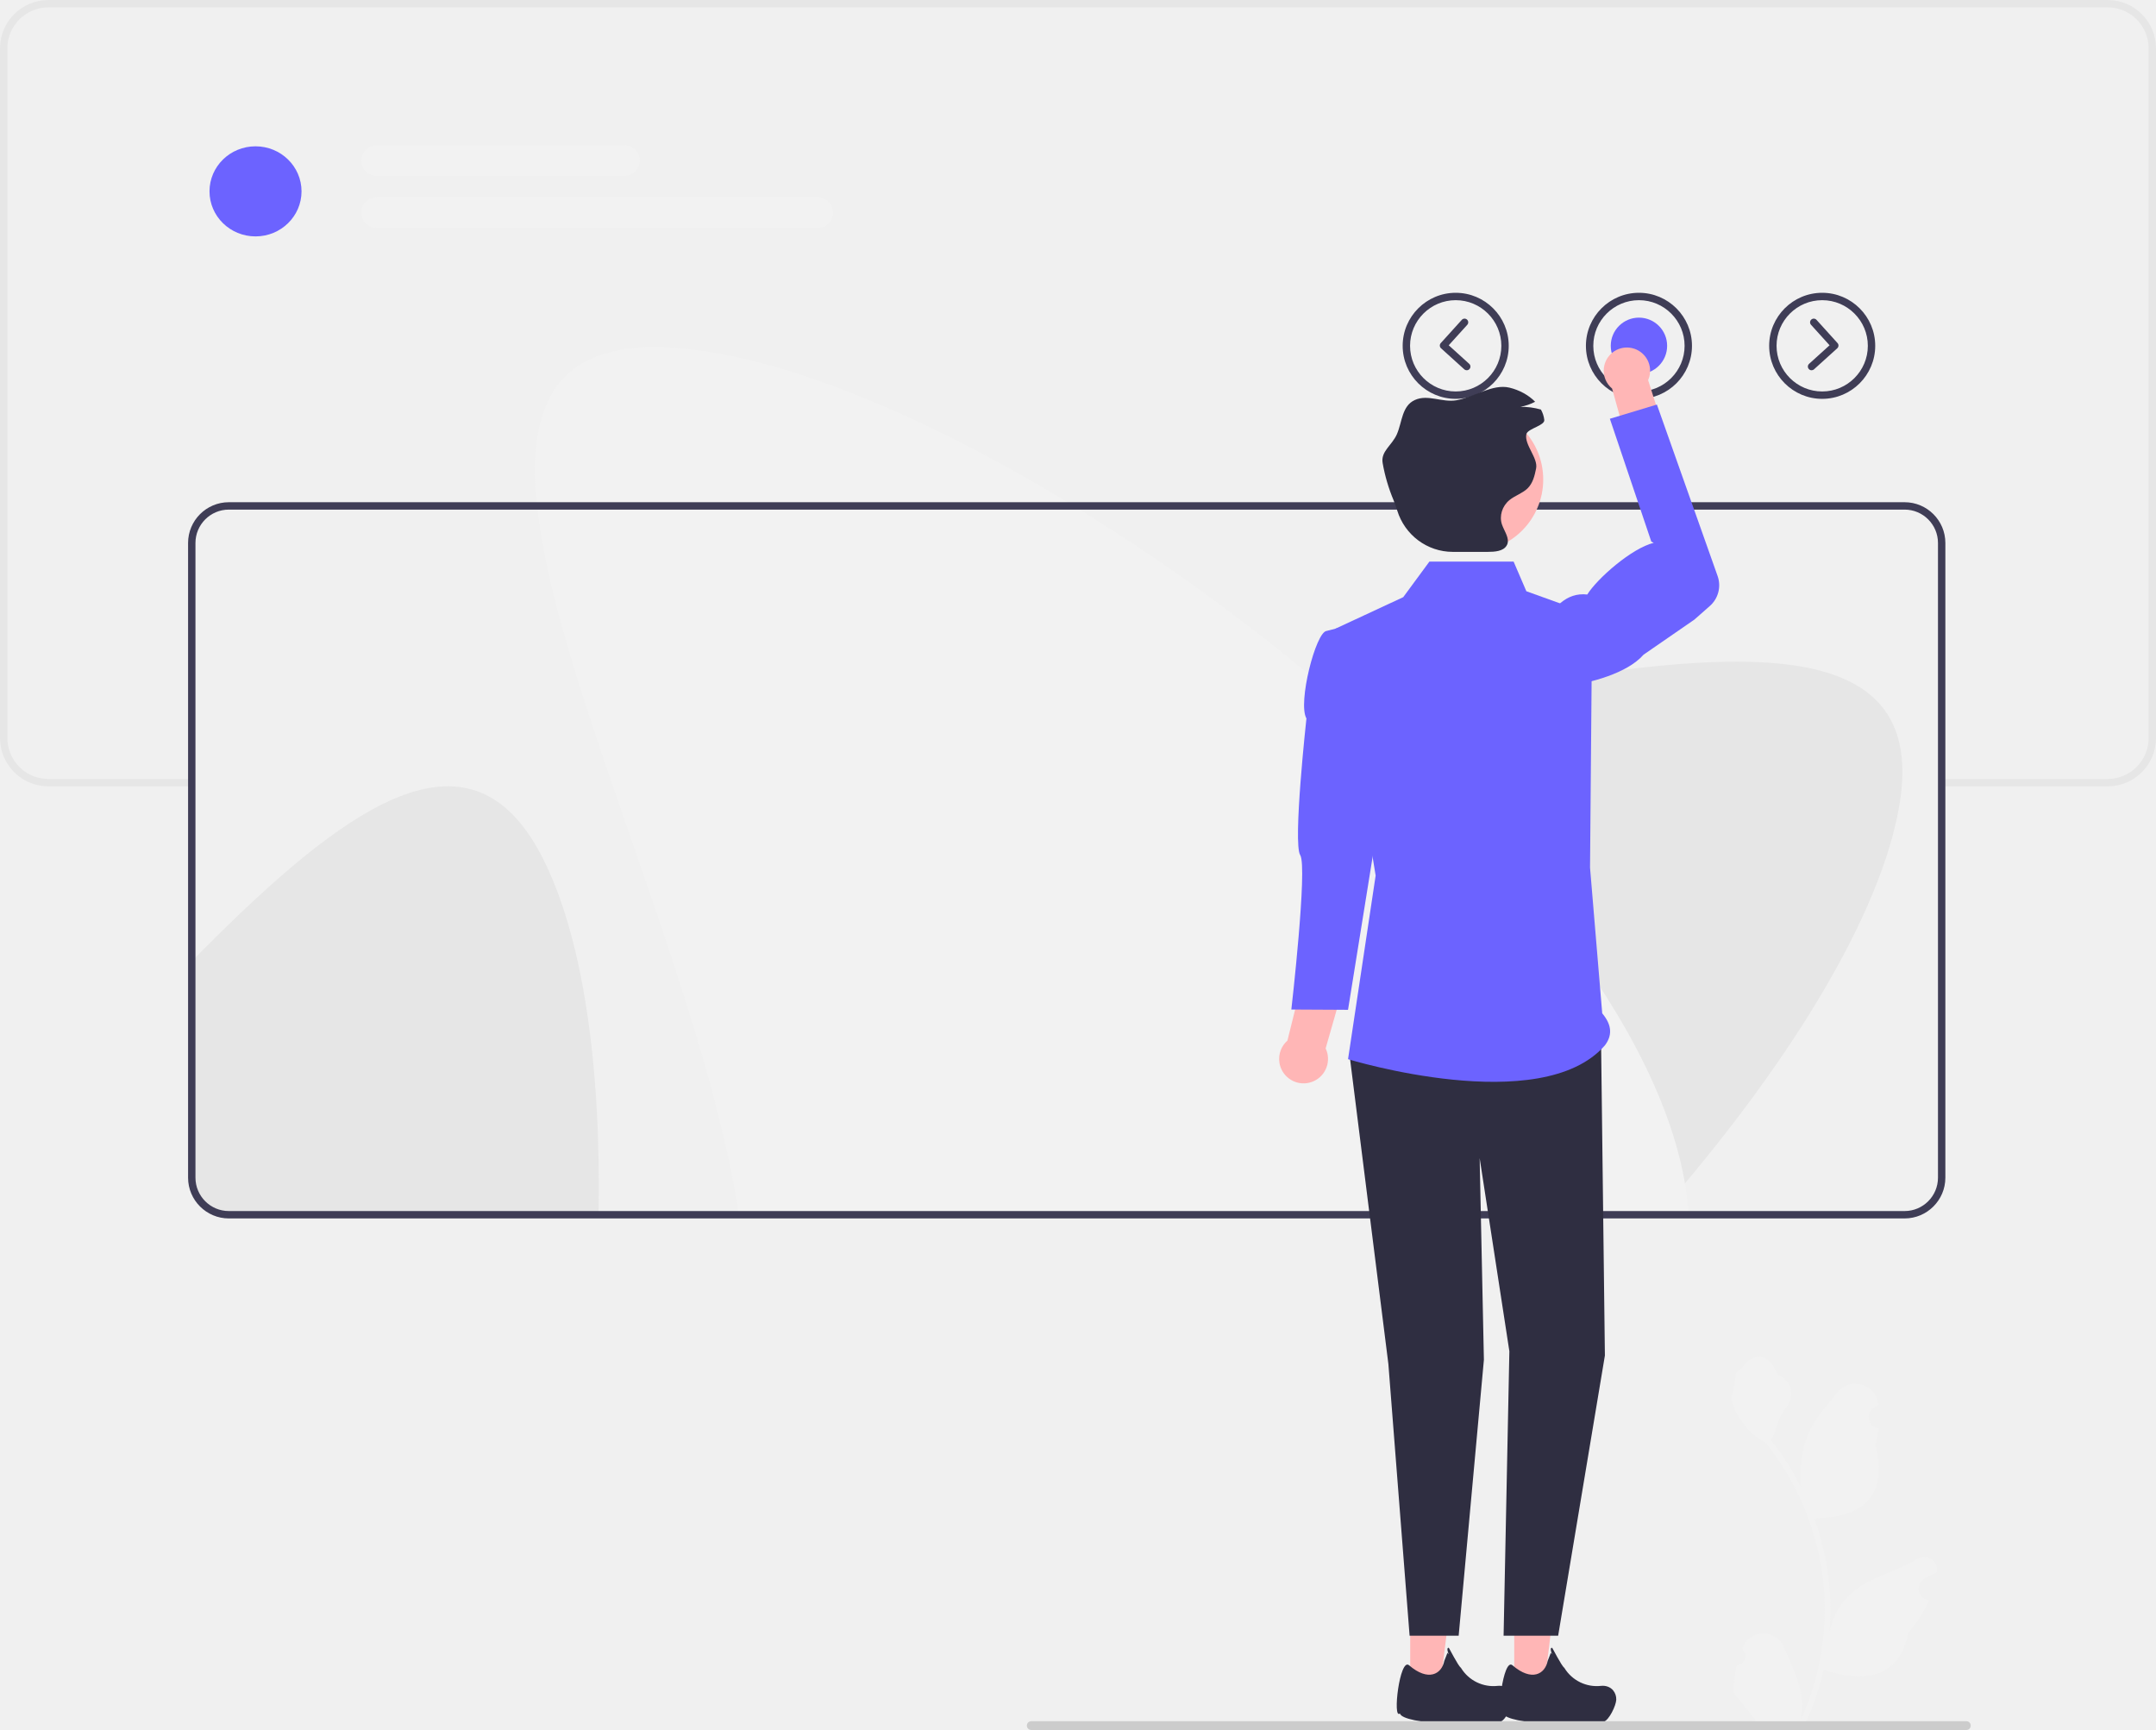
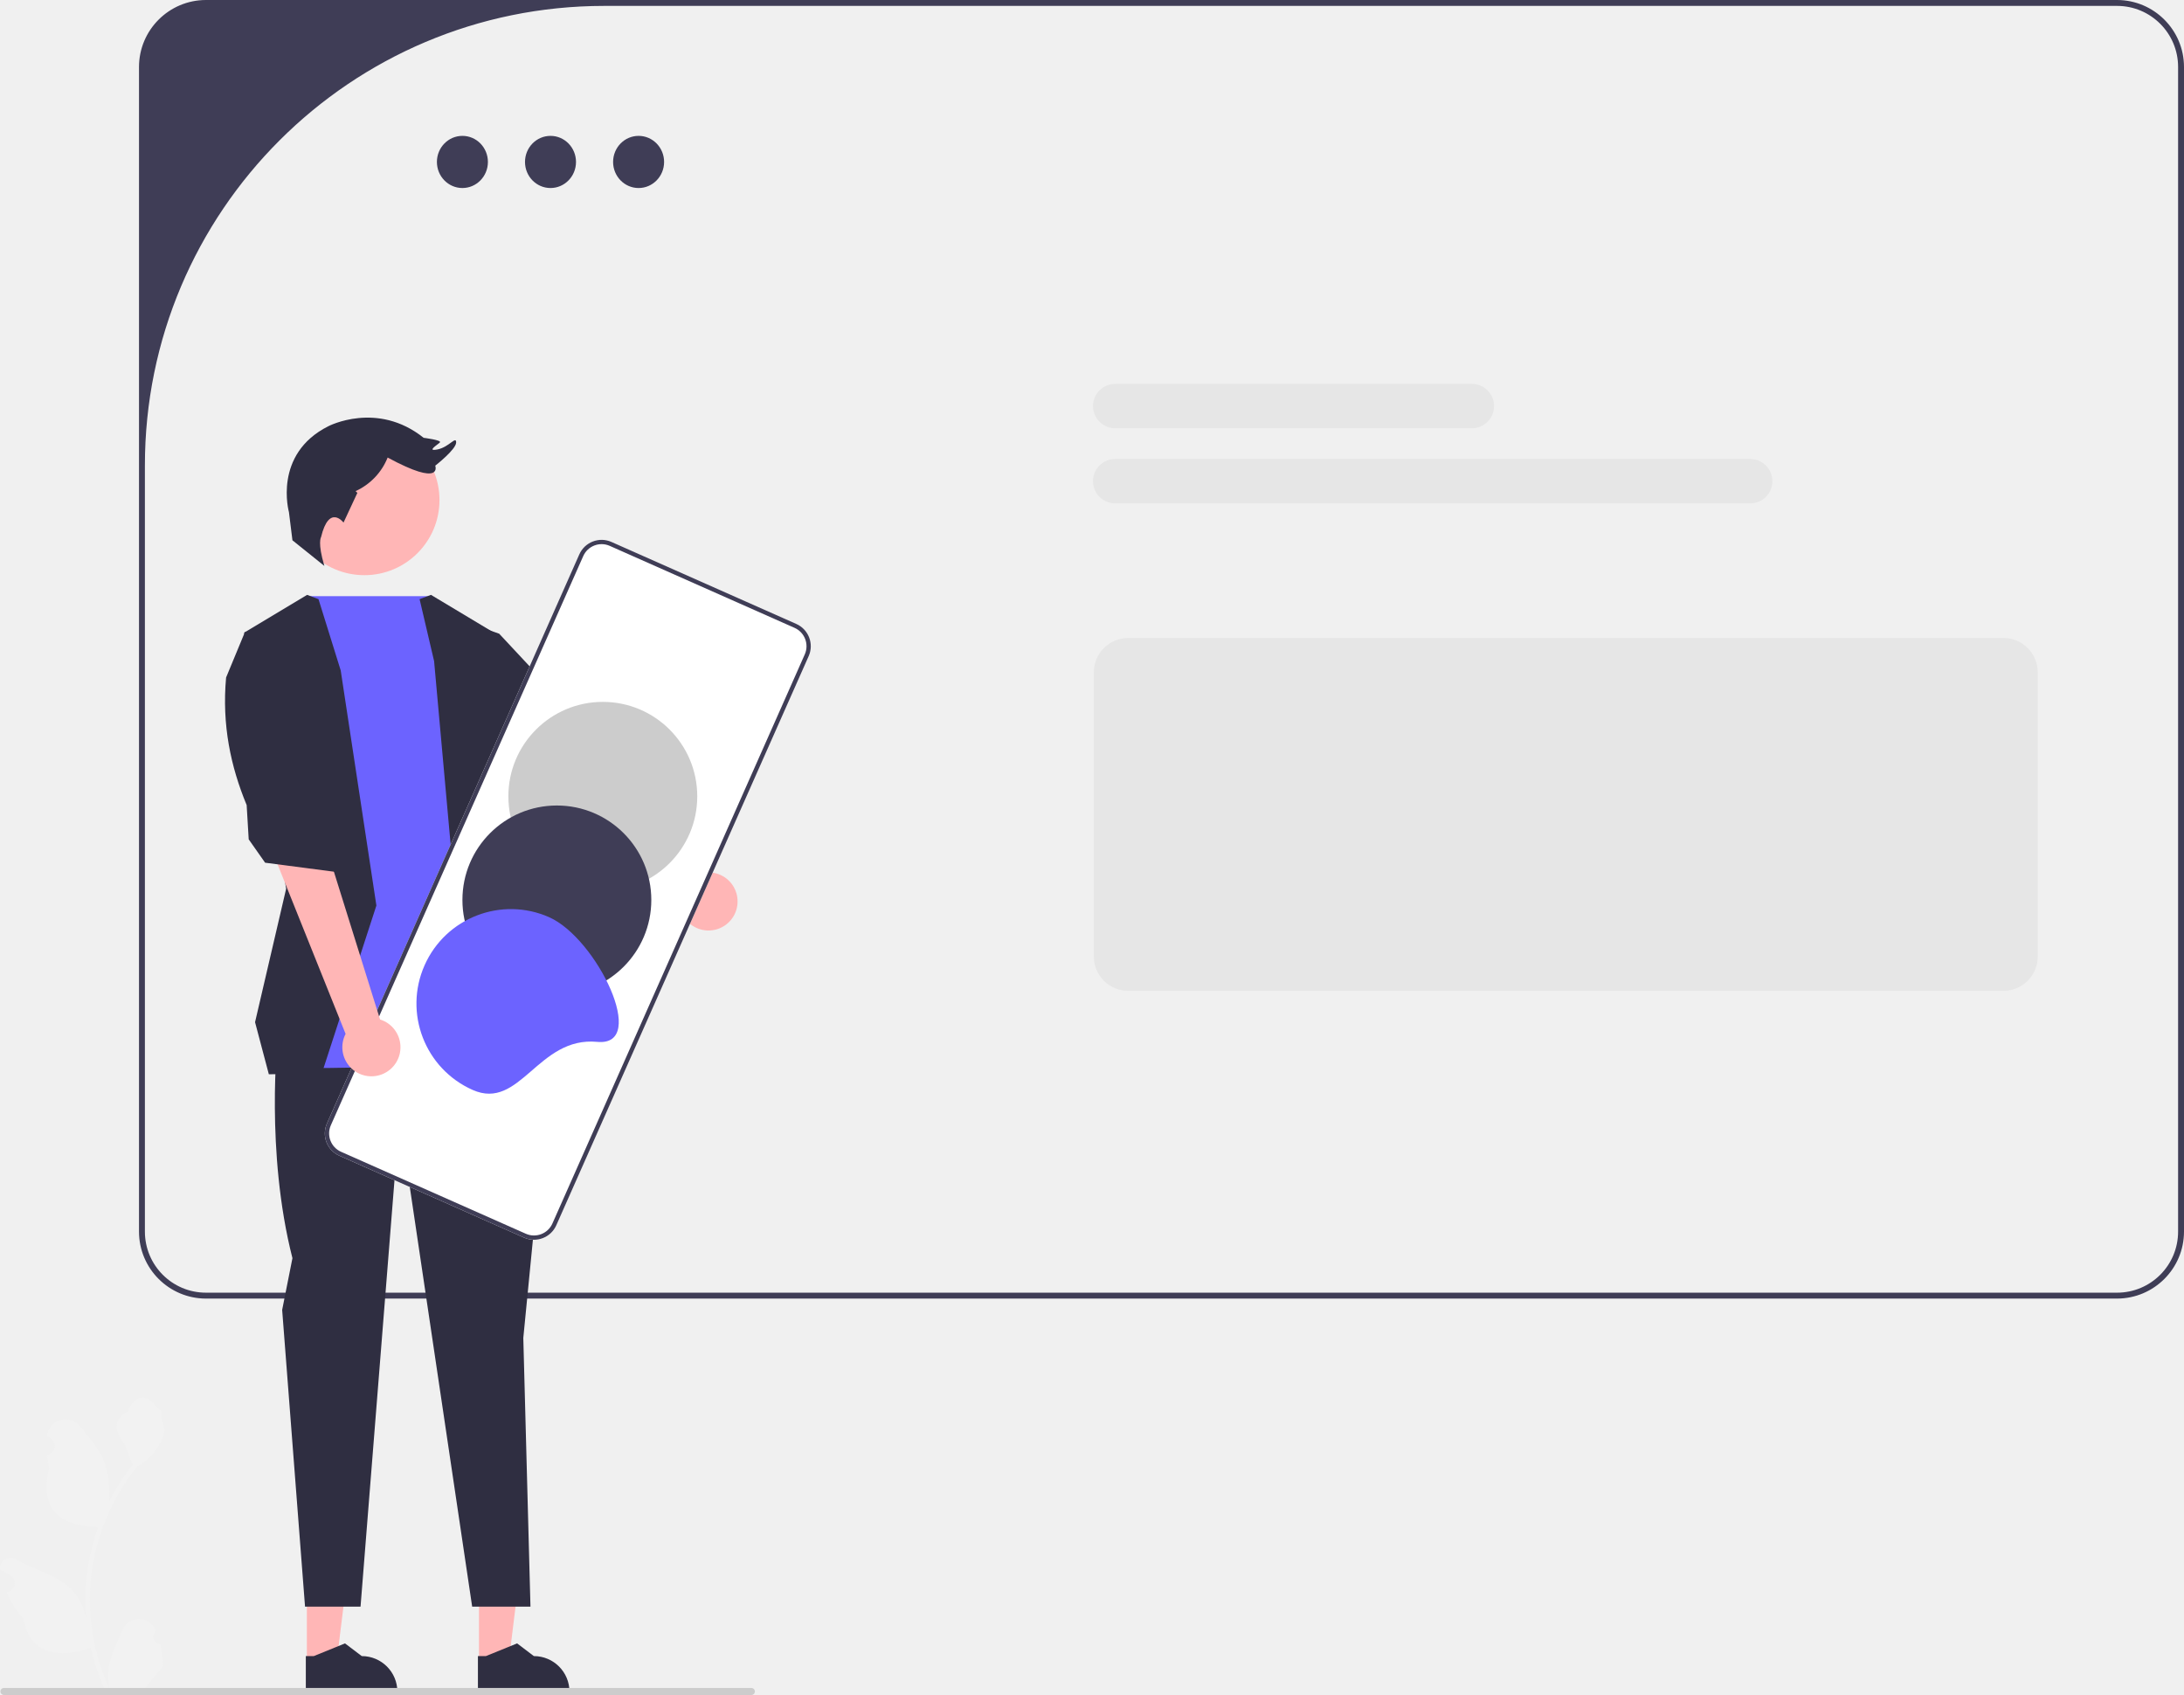
- <svg xmlns="http://www.w3.org/2000/svg" width="584" height="468.599" viewBox="0 0 584 468.599">
-   <path d="M470.47,450.912c2.066,.129,3.208-2.437,1.645-3.933l-.155-.618c.02-.05,.041-.099,.062-.148,2.089-4.982,9.17-4.947,11.241,.042,1.839,4.428,4.179,8.864,4.756,13.546,.258,2.067,.142,4.172-.316,6.2,4.308-9.411,6.575-19.687,6.575-30.021,0-2.597-.142-5.193-.433-7.783-.239-2.119-.568-4.224-.995-6.31-2.306-11.277-7.299-22.018-14.5-30.99-3.462-1.892-6.349-4.851-8.093-8.397-.626-1.279-1.117-2.655-1.35-4.056,.394,.052,1.486-5.949,1.188-6.317,.549-.833,1.532-1.247,2.131-2.06,2.982-4.043,7.091-3.337,9.236,2.157,4.582,2.313,4.627,6.148,1.815,9.837-1.789,2.347-2.035,5.522-3.604,8.035,.162,.207,.329,.407,.491,.614,2.961,3.798,5.522,7.88,7.681,12.169-.61-4.766,.291-10.508,1.826-14.21,1.748-4.217,5.025-7.769,7.91-11.415,3.466-4.379,10.573-2.468,11.184,3.083,.006,.054,.012,.107,.017,.161-.429,.242-.848,.499-1.259,.77-2.339,1.547-1.531,5.174,1.241,5.602l.063,.01c-.155,1.544-.42,3.074-.807,4.579,3.702,14.316-4.29,19.53-15.701,19.764-.252,.129-.497,.258-.749,.381,1.156,3.255,2.08,6.594,2.764,9.979,.614,2.99,1.04,6.013,1.279,9.049,.297,3.83,.271,7.68-.052,11.503l.019-.136c.82-4.211,3.107-8.145,6.427-10.87,4.946-4.063,11.933-5.559,17.268-8.824,2.568-1.572,5.859,.459,5.411,3.437l-.022,.143c-.794,.323-1.569,.698-2.319,1.117-.429,.242-.848,.499-1.259,.77-2.339,1.547-1.531,5.174,1.241,5.602l.063,.01c.045,.006,.084,.013,.129,.019-1.363,3.236-3.262,6.239-5.639,8.829-2.315,12.497-12.256,13.683-22.89,10.044h-.006c-1.163,5.064-2.861,10.011-5.044,14.726h-18.02c-.065-.2-.123-.407-.181-.607,1.666,.103,3.346,.006,4.986-.297-1.337-1.641-2.674-3.294-4.011-4.935-.032-.032-.058-.065-.084-.097-.678-.84-1.363-1.673-2.041-2.512l-0-.001c-.042-2.578,.267-5.147,.879-7.64l.001-0Z" fill="#f2f2f2" />
-   <path d="M514.615,217.335c-4.78,30.22-30.36,71.7-65.52,111.7h-190.07l19.87-125.64c46.36,.2,104.76-14.07,151.92-20.78,51.9-7.37,90.17-5.59,83.8,34.72Z" fill="#e6e6e6" />
-   <path d="M162.135,329.035H61.985c-5.54,0-10.04-4.5-10.04-10.04v-58.62c2.23-2.28,4.46-4.51,6.66-6.69,37.29-36.84,69.08-58.22,87.99-22.05,11.32,21.66,16.26,57,15.54,97.4Z" fill="#e6e6e6" />
-   <path d="M570.91,0H13.1C5.88,0,0,5.87,0,13.09V199.9c0,6.92,5.41,12.62,12.22,13.06,.29,.03,.58,.04,.88,.04H52.22v-2H13.1c-.3,0-.59-.01-.88-.04-5.71-.45-10.22-5.24-10.22-11.06V13.09C2,6.97,6.98,2,13.1,2H570.91c6.12,0,11.09,4.97,11.09,11.09V199.9c0,6.12-4.97,11.1-11.09,11.1h-44.69v2h44.69c7.22,0,13.09-5.88,13.09-13.1V13.09c0-7.22-5.87-13.09-13.09-13.09Z" fill="#e6e6e6" />
-   <g>
-     <ellipse cx="69.212" cy="51.833" rx="12.463" ry="12.201" fill="#6c63ff" />
-     <path d="M169.125,47.659H102.04c-2.301,0-4.174-1.872-4.174-4.174s1.872-4.174,4.174-4.174h67.085c2.301,0,4.174,1.872,4.174,4.174s-1.872,4.174-4.174,4.174Z" fill="#f2f2f2" />
-     <path d="M221.478,61.786H102.04c-2.301,0-4.174-1.872-4.174-4.174s1.872-4.174,4.174-4.174h119.438c2.301,0,4.174,1.872,4.174,4.174s-1.872,4.174-4.174,4.174Z" fill="#f2f2f2" />
-   </g>
-   <path d="M394.309,108.035c-7.92,0-14.364-6.443-14.364-14.364,0-7.92,6.443-14.363,14.364-14.363,7.92,0,14.363,6.443,14.363,14.363,0,7.92-6.443,14.364-14.363,14.364Zm0-26.727c-6.817,0-12.364,5.546-12.364,12.363,0,6.817,5.546,12.364,12.364,12.364,6.817,0,12.363-5.546,12.363-12.364,0-6.817-5.546-12.363-12.363-12.363Z" fill="#3f3d56" />
-   <path d="M443.945,108.035c-7.92,0-14.364-6.443-14.364-14.364,0-7.92,6.443-14.363,14.364-14.363s14.364,6.443,14.364,14.363c0,7.92-6.443,14.364-14.364,14.364Zm0-26.727c-6.817,0-12.364,5.546-12.364,12.363,0,6.817,5.546,12.364,12.364,12.364s12.364-5.546,12.364-12.364c0-6.817-5.546-12.363-12.364-12.363Z" fill="#3f3d56" />
-   <circle cx="443.945" cy="93.672" r="7.636" fill="#6c63ff" />
-   <path d="M493.581,108.035c-7.92,0-14.363-6.443-14.363-14.364,0-7.92,6.443-14.363,14.363-14.363,7.92,0,14.364,6.443,14.364,14.363,0,7.92-6.443,14.364-14.364,14.364Zm0-26.727c-6.817,0-12.363,5.546-12.363,12.363,0,6.817,5.546,12.364,12.363,12.364,6.817,0,12.364-5.546,12.364-12.364,0-6.817-5.546-12.363-12.364-12.363Z" fill="#3f3d56" />
-   <path d="M457.425,329.035H200.151c-7.042-45.816-30.264-101.275-44.257-146.808-15.392-50.106-19.613-88.192,21.203-88.192,43.622,0,116.437,38.178,176.942,88.192,55.382,45.763,100.456,101.435,103.385,146.808Z" fill="#f2f2f2" />
-   <path d="M515.905,330.035H61.985c-6.087,0-11.04-4.952-11.04-11.04V147.075c0-6.087,4.953-11.04,11.04-11.04h453.92c6.087,0,11.04,4.953,11.04,11.04v171.92c0,6.088-4.953,11.04-11.04,11.04ZM61.985,138.035c-4.985,0-9.04,4.055-9.04,9.04v171.92c0,4.984,4.055,9.04,9.04,9.04h453.92c4.985,0,9.04-4.056,9.04-9.04V147.075c0-4.985-4.055-9.04-9.04-9.04H61.985Z" fill="#3f3d56" />
-   <g>
-     <polygon points="410.163 459.328 417.956 459.327 421.664 429.266 410.161 429.267 410.163 459.328" fill="#ffb6b6" />
-     <polygon points="381.989 459.328 389.782 459.327 393.49 429.266 381.987 429.267 381.989 459.328" fill="#ffb6b6" />
-     <polygon points="365.516 285.447 376.073 369.468 381.822 443.066 395.11 443.066 401.947 368.318 400.797 313.694 408.847 366.018 407.28 443.066 422.058 443.066 434.721 367.168 433.662 280.238 365.516 285.447" fill="#2f2e41" />
-     <path d="M409.997,152.124h-22.818l-7.081,9.627-18.4,8.557,10.925,66.852-7.475,49.738s52.324,16.044,69.573-3.744c1.891-2.497,2.107-5.304-.725-8.674l-3.3-39.459,.575-68.456-17.825-6.418-3.45-8.022Z" fill="#6c63ff" />
-     <g>
-       <path d="M348.727,281.867l4.761-19.196,11.345,1.19-5.756,20.116c.275,.577,.472,1.203,.572,1.867,.544,3.615-1.947,6.987-5.562,7.531-3.615,.544-6.987-1.947-7.531-5.562-.347-2.306,.544-4.509,2.17-5.946Z" fill="#ffb6b6" />
-       <path d="M367.778,168.735l-8.437,2.166c-2.926,.25-7.872,19.528-5.465,23.705,0,0-3.715,33.837-1.682,37.025,2.033,3.187-2.406,41.815-2.406,41.815l15.354,.081,11.942-74.242-10.681-22.107c-.121-3.729,5.092-8.76,1.374-8.441Z" fill="#6c63ff" />
-     </g>
-     <g>
-       <path d="M436.666,105.245l5.046,18.085,10.734-1.441-6.015-18.931c.245-.555,.415-1.154,.492-1.788,.416-3.446-2.039-6.577-5.485-6.993-3.446-.416-6.577,2.039-6.993,5.485-.266,2.198,.64,4.264,2.223,5.583Z" fill="#ffb6b6" />
-       <path d="M414.247,179.587h0c1.139,4.341,5.381,7.12,9.811,6.407,6.941-1.118,16.621-3.544,21.145-8.667l13.751-9.491,4.189-3.687c2.296-2.021,3.132-5.236,2.111-8.12l-16.447-46.448-12.739,3.85,11.227,33.277,.65,.327c-5.936,1.435-15.322,9.685-18,14-5.665-.655-9.397,3.569-12.507,9.363-2.83,2.132-4.09,5.762-3.191,9.189Z" fill="#6c63ff" />
-     </g>
-     <circle cx="398.452" cy="129.889" r="19.563" fill="#ffb6b6" />
-     <path d="M413.445,117.625c-.59,2.84,3.23,6.45,2.64,9.28-.39,1.92-.85,3.94-2.31,5.38-1.36,1.33-3.39,1.94-4.88,3.15-2.01,1.63-2.84,4.33-2.05,6.65,.53,1.53,1.69,3.14,1.59,4.62-.02,.37-.12,.74-.34,1.09-.9,1.51-3.18,1.69-5.08,1.69h-9.51c-6.94-.01-13-4.58-15.04-11.22-.31-.99-.63-1.92-.97-2.73-1.37-3.26-2.37-6.65-2.97-10.09-.57-3.21,2.52-4.79,3.85-7.82,1.45-3.33,1.33-7.68,4.88-9.28,3.55-1.61,7.31,.73,11.22,.08l.15-.03c4.67-.84,9.7-4.5,14.27-3.39,2.63,.64,5.15,1.99,6.93,3.82-1.26,.66-2.61,1.12-4,1.37,1.87-.03,3.76,.22,5.57,.74,.48,.87,.8,1.82,.91,2.81,.17,1.48-4.12,2.27-4.79,3.67-.03,.07-.06,.14-.07,.21Z" fill="#2f2e41" />
-   </g>
-   <path d="M490.702,100.292c-.272,0-.544-.111-.741-.329-.371-.41-.34-1.042,.07-1.413l5.549-5.024-5.023-5.549c-.371-.409-.339-1.042,.07-1.412s1.042-.339,1.412,.07l5.694,6.29c.371,.409,.34,1.042-.07,1.412l-6.29,5.695c-.191,.173-.432,.259-.671,.259Z" fill="#3f3d56" />
-   <path d="M397.298,100.292c-.239,0-.479-.085-.671-.259l-6.29-5.695c-.41-.371-.441-1.003-.07-1.412l5.694-6.29c.37-.41,1.003-.441,1.412-.07s.441,1.003,.07,1.412l-5.023,5.549,5.549,5.024c.41,.371,.441,1.003,.07,1.413-.197,.218-.469,.329-.741,.329Z" fill="#3f3d56" />
-   <path d="M437.799,460.415h0c-.074,1.586-1.927,5.526-3.447,5.982-4.57,1.37-26.338,.77-27.171-2.283-2.044,1.888-.045-15.239,2.498-13.045,5.201,4.488,8.831,2.426,9.548-1.207l.863-2.195,.169,.247c.525,.769-.78-1.541,.149-1.596,.107-.006,2.529,4.883,3.312,5.432l.062,.1c2.094,3.375,5.944,5.243,9.891,4.8h0c1.223-.137,2.494,.265,3.277,1.215,.571,.693,.893,1.59,.849,2.549Z" fill="#2f2e41" />
-   <path d="M409.799,460.415h0c-.074,1.586-1.927,5.526-3.447,5.982-4.57,1.37-26.338,.77-27.171-2.283-2.044,1.888-.045-15.239,2.498-13.045,5.201,4.488,8.831,2.426,9.548-1.207l.863-2.195,.169,.247c.525,.769-.78-1.541,.149-1.596,.107-.006,2.529,4.883,3.312,5.432l.062,.1c2.094,3.375,5.944,5.243,9.891,4.8h0c1.223-.137,2.494,.265,3.277,1.215,.571,.693,.893,1.59,.849,2.549Z" fill="#2f2e41" />
-   <path d="M278.149,467.409c0,.66,.53,1.19,1.19,1.19h253.29c.66,0,1.19-.53,1.19-1.19,0-.66-.53-1.19-1.19-1.19h-253.29c-.66,0-1.19,.53-1.19,1.19Z" fill="#ccc" />
+ <svg xmlns="http://www.w3.org/2000/svg" data-name="Layer 1" width="740.103" height="574.316" viewBox="0 0 740.103 574.316">
+   <path d="M717.413,0h-647.62a22.717,22.717,0,0,0-22.69,22.69V417.31a22.717,22.717,0,0,0,22.69,22.69h647.62a22.717,22.717,0,0,0,22.69-22.69V22.69A22.717,22.717,0,0,0,717.413,0Zm20.69,417.31a20.69,20.69,0,0,1-20.69,20.69h-647.62a20.69,20.69,0,0,1-20.69-20.69V157.676A155.676,155.676,0,0,1,204.779,2H717.413a20.69,20.69,0,0,1,20.69,20.69Z" fill="#3f3d56" />
+   <path d="M678.922,335.731h-296.63A11.628,11.628,0,0,1,370.678,324.117V227.782a11.628,11.628,0,0,1,11.614-11.614h296.63a11.628,11.628,0,0,1,11.614,11.614v96.335A11.628,11.628,0,0,1,678.922,335.731Z" fill="#e6e6e6" />
+   <ellipse cx="216.405" cy="54.873" rx="8.642" ry="8.835" fill="#3f3d56" />
+   <ellipse cx="186.551" cy="54.873" rx="8.642" ry="8.835" fill="#3f3d56" />
+   <ellipse cx="156.698" cy="54.873" rx="8.642" ry="8.835" fill="#3f3d56" />
+   <path d="M498.776,145.109H377.91a7.52,7.52,0,0,1,0-15.04H498.776a7.52,7.52,0,0,1,0,15.04Z" fill="#e6e6e6" />
+   <path d="M593.099,170.561H377.91a7.52,7.52,0,0,1,0-15.04H593.099a7.52,7.52,0,1,1,0,15.04Z" fill="#e6e6e6" />
+   <polygon points="162.313 563.077 172.402 563.076 177.201 524.161 162.311 524.162 162.313 563.077" fill="#ffb6b6" />
+   <path d="M161.957,573.602l31.025-.001v-.392a12.076,12.076,0,0,0-12.076-12.076h-.001l-5.667-4.299-10.574,4.3-2.708 0Z" fill="#2f2e41" />
+   <polygon points="103.992 563.077 114.081 563.076 118.88 524.161 103.99 524.162 103.992 563.077" fill="#ffb6b6" />
+   <path d="M103.636,573.602l31.025-.001v-.392a12.076,12.076,0,0,0-12.076-12.076h-.001l-5.667-4.299-10.574,4.3-2.708 0Z" fill="#2f2e41" />
+   <path d="M230.272,304.697l-34.374-32.237,9.31-15.596L239.109,295.633a9.851,9.851,0,1,1-8.837,9.064Z" fill="#ffb6b6" />
+   <path d="M94.121,351.63s-4.267,38.407,4.979,74.679l-3.482,17.534,7.75,100.53h18.811l13.194-165.717,24.63,165.717h19.758l-2.425-91.038,8.552-87.482-3.573-19.915Z" fill="#2f2e41" />
+   <path d="M146.103,202h-42l-7.063,17.958,1.704,141.984s83.214,0,88.904-5.69l-17.781-61.877-6.401-78.947Z" fill="#6c63ff" />
+   <polygon points="169.156 214.717 199.028 246.723 209.696 253.835 212.541 263.081 200.45 283.707 186.937 278.728 182.67 263.081 157.594 242.581 154.931 209.739 169.156 214.717" fill="#2f2e41" />
+   <polygon points="142.188 203.016 147.103 224 153.865 298.998 163.111 355.897 189.785 355.897 173.779 294.02 167.378 214.362 146.041 201.56 142.188 203.016" fill="#2f2e41" />
+   <polygon points="107.931 203.016 115.458 227.164 127.549 306.822 109.057 363.72 91.103 364 86.431 346.349 96.966 301.132 82.741 214.362 104.078 201.56 107.931 203.016" fill="#2f2e41" />
+   <circle cx="123.472" cy="169.431" r="25.458" fill="#ffb6b6" />
+   <path d="M108.785,182.033s-1.223,1.855,1.138,9.724l-10.824-8.69-1.184-9.543s-5.509-19.674,13.378-29.117c0,0,16.526-8.656,32.265,3.935,0,0,6.296.787,5.509,1.574s-4.722,3.148-.787,2.361,6.296-4.722,6.296-2.361-7.082,7.869-7.082,7.869,2.754,7.476-16.132-2.754v0a21.108,21.108,0,0,1-10.864,11.377l.606.592h0l-4.694,10.066S111.54,170.623,108.785,182.033Z" fill="#2f2e41" />
+   <path d="M110.783,380.688l85.532-192.857a8.27,8.27,0,0,1,10.9-4.202l62.633,27.778a8.27,8.27,0,0,1,4.202,10.9L188.519,415.164a8.27,8.27,0,0,1-10.9,4.202l-62.633-27.778A8.27,8.27,0,0,1,110.783,380.688Z" fill="#fff" />
+   <path d="M110.783,380.688l85.532-192.857a8.27,8.27,0,0,1,10.9-4.202l62.633,27.778a8.27,8.27,0,0,1,4.202,10.9L188.519,415.164a8.27,8.27,0,0,1-10.9,4.202l-62.633-27.778A8.27,8.27,0,0,1,110.783,380.688Zm161.939-158.97a6.814,6.814,0,0,0-3.463-8.982l-62.633-27.778a6.814,6.814,0,0,0-8.982,3.463L112.112,381.278a6.814,6.814,0,0,0,3.463,8.982l62.633,27.778a6.814,6.814,0,0,0,8.982-3.463Z" fill="#3f3d56" />
+   <circle cx="204.278" cy="269.826" r="32.005" fill="#ccc" />
+   <circle cx="188.708" cy="304.934" r="32.005" fill="#3f3d56" />
+   <path d="M160.161,369.3a32.005,32.005,0,1,1,25.951-58.514c16.158,7.166,33.877,43.922,16.282,42.233C182.245,351.085,176.32,376.466,160.161,369.3Z" fill="#6c63ff" />
+   <path d="M117.113,350.313,92.103,288l20,4,16.691,53.435a9.851,9.851,0,1,1-11.682,4.878Z" fill="#ffb6b6" />
+   <path d="M76.618,229.563c-1.456,16.063,1.559,30.167,6.967,43.222l.695,11.612,5.56,7.917,23.707,3.095,4.353-13.728-9.744-12.965-.819-32.378-24.312-22.241Z" fill="#2f2e41" />
+   <path d="M54.259,556.983a2.269,2.269,0,0,1-1.645-3.933l.155-.618q-.031-.074-.062-.148a6.094,6.094,0,0,0-11.241.042c-1.839,4.428-4.179,8.864-4.756,13.546a18.029,18.029,0,0,0,.316,6.2,72.281,72.281,0,0,1-6.575-30.021,69.766,69.766,0,0,1,.433-7.783q.358-3.178.995-6.31a73.119,73.119,0,0,1,14.5-30.99,19.459,19.459,0,0,0,8.093-8.397,14.843,14.843,0,0,0,1.35-4.056c-.394.052-1.486-5.949-1.188-6.317-.549-.833-1.532-1.247-2.131-2.06-2.982-4.043-7.091-3.337-9.236,2.157-4.582,2.313-4.627,6.148-1.815,9.837,1.789,2.347,2.035,5.522,3.604,8.035-.162.207-.329.407-.491.614a73.591,73.591,0,0,0-7.681,12.169,30.592,30.592,0,0,0-1.826-14.21c-1.748-4.217-5.025-7.769-7.91-11.415a6.279,6.279,0,0,0-11.184,3.083q-.009.081-.017.161.643.363,1.259.77A3.078,3.078,0,0,1,15.963,492.94l-.063.01a30.628,30.628,0,0,0,.807,4.579c-3.702,14.316,4.29,19.53,15.701,19.764.252.129.497.258.749.381a75.115,75.115,0,0,0-4.043,19.028,71.243,71.243,0,0,0,.052,11.503l-.019-.136a18.826,18.826,0,0,0-6.427-10.87c-4.946-4.063-11.933-5.559-17.268-8.824a3.533,3.533,0,0,0-5.411,3.437l.022.143a20.675,20.675,0,0,1,2.319,1.117q.643.363,1.259.77a3.078,3.078,0,0,1-1.241,5.602l-.063.01c-.045.006-.084.013-.129.019A30.655,30.655,0,0,0,7.846,548.302c2.315,12.497,12.256,13.683,22.89,10.044h.006a75.092,75.092,0,0,0,5.044,14.726H53.807c.065-.2.123-.407.181-.607a20.474,20.474,0,0,1-4.986-.297c1.337-1.641,2.674-3.294,4.011-4.935a1.119,1.119,0,0,0,.084-.097c.678-.84,1.363-1.673,2.041-2.512l0-.001a29.991,29.991,0,0,0-.879-7.64Z" fill="#f2f2f2" />
+   <path d="M255.81,573.126a1.186,1.186,0,0,1-1.19,1.19H1.33a1.19,1.19,0,0,1,0-2.38h253.29A1.187,1.187,0,0,1,255.81,573.126Z" fill="#ccc" />
</svg>
